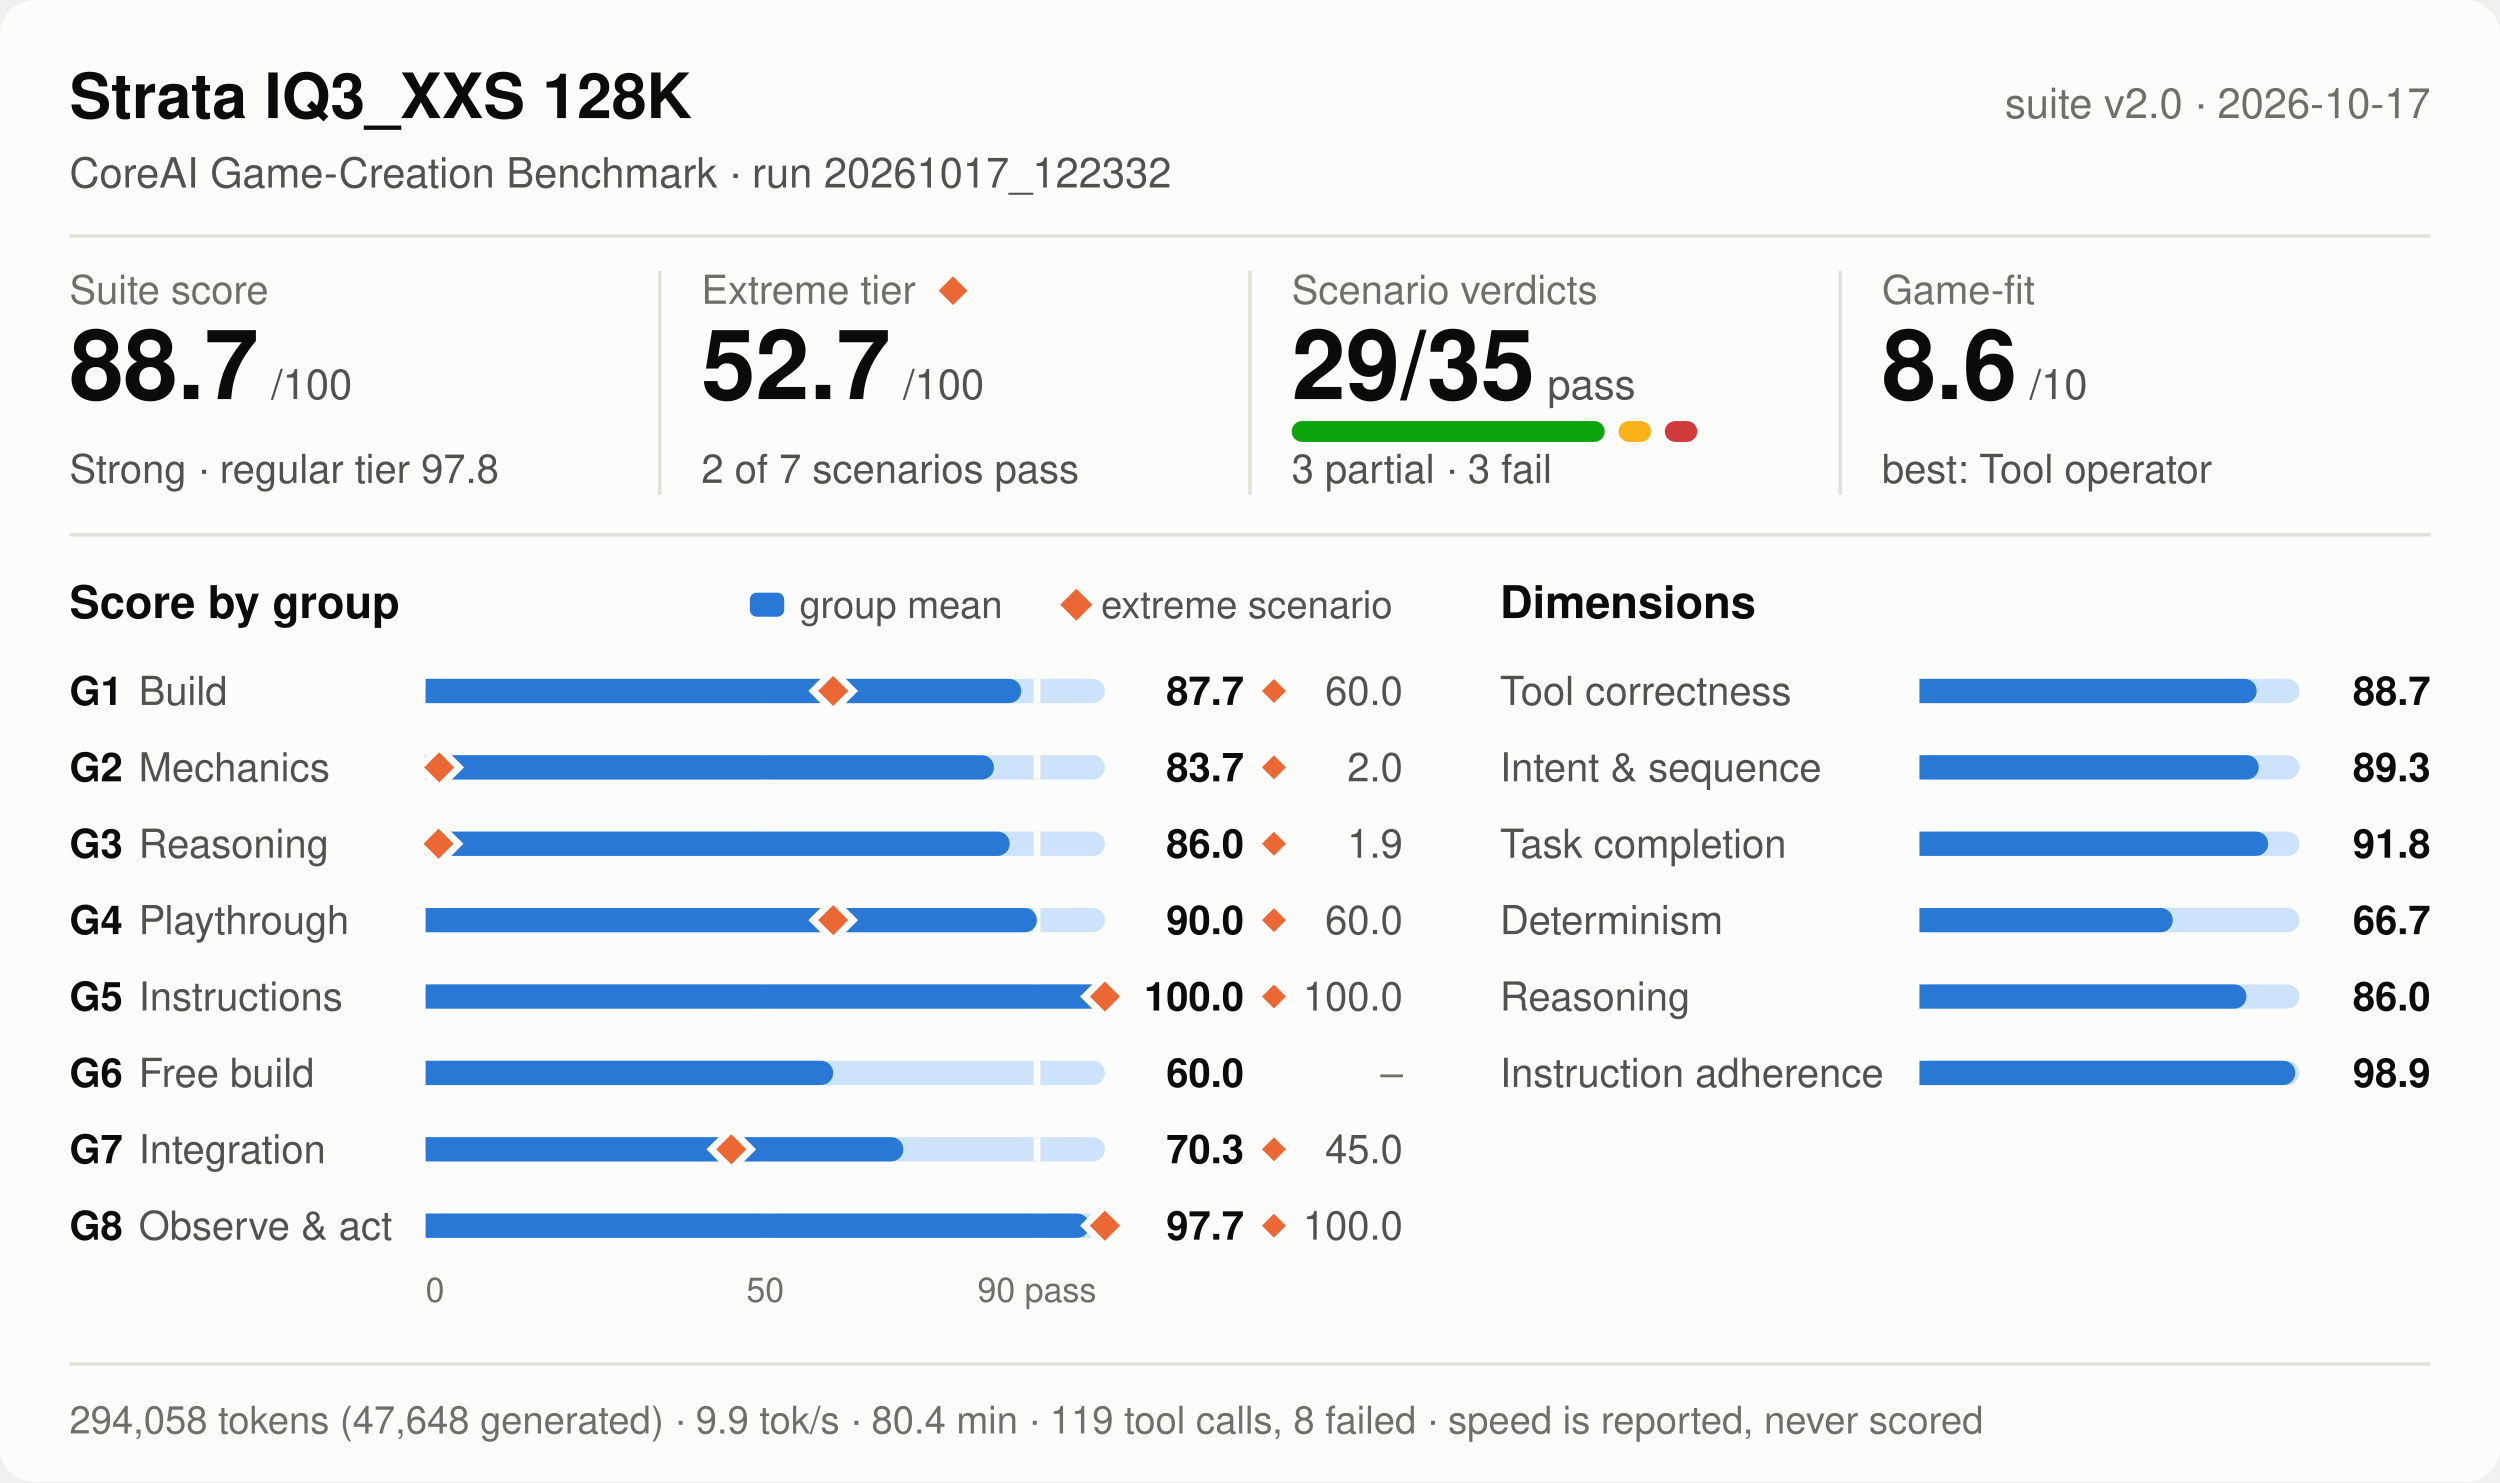
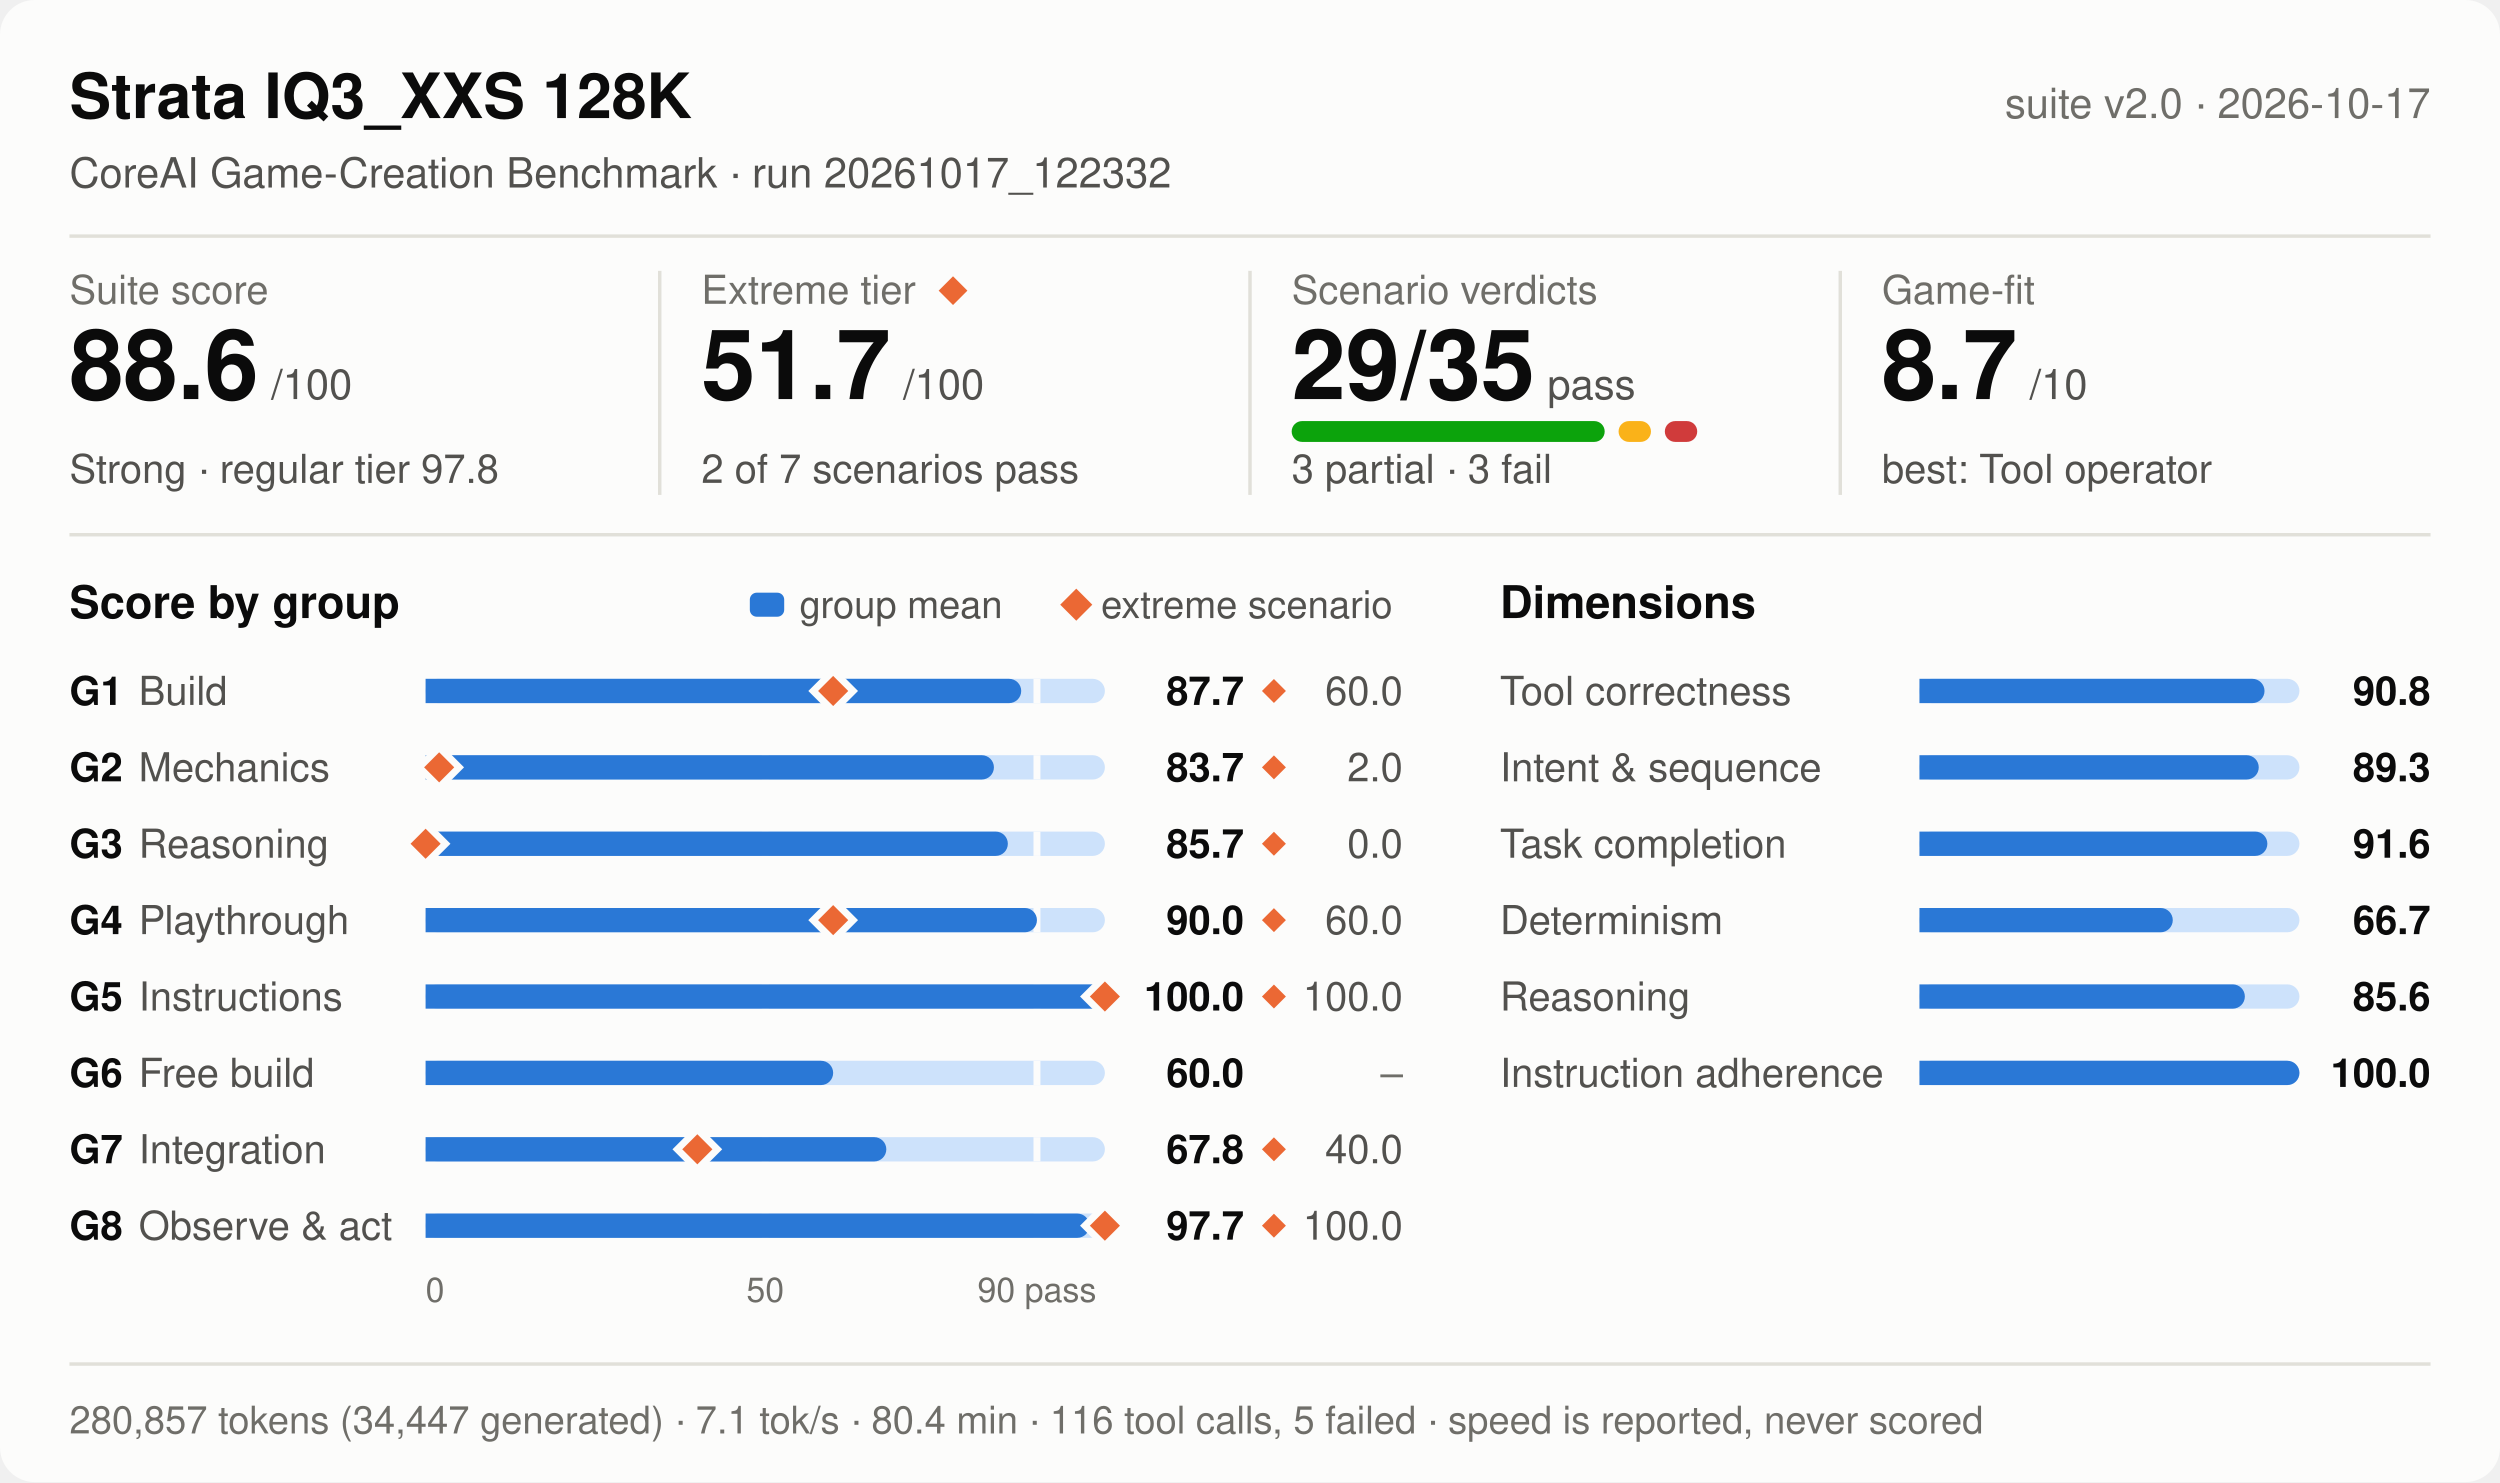
<svg xmlns="http://www.w3.org/2000/svg" width="720" height="426.84" viewBox="0 0 720 426.84" font-family="system-ui, -apple-system, 'Segoe UI', Helvetica, Arial, sans-serif" role="img" aria-label="CoreAI Game-Creation Benchmark results: Strata IQ3_XXS 128K">
  <style>.bc-f3{fill:#6f6e69}.bc-f1{fill:#0b0b0b}.bc-f2{fill:#52514e}.bc-f9{fill:#eb6834}.bc-f10{fill:#0ca30c}.bc-f11{fill:#fab219}.bc-f12{fill:#d03b3b}.bc-f7{fill:#2a78d6}.bc-f8{fill:#cde2fb}.bc-f0{fill:#fcfcfb}.bc-s4{stroke:#e1e0d9}.bc-tn{font-variant-numeric:tabular-nums}@media (prefers-color-scheme: dark){.bc-f3{fill:#9a988f}.bc-f1{fill:#ffffff}.bc-f2{fill:#c3c2b7}.bc-f9{fill:#d95926}.bc-f10{fill:#0ca30c}.bc-f11{fill:#fab219}.bc-f12{fill:#d03b3b}.bc-f7{fill:#3987e5}.bc-f8{fill:#0d366b}.bc-f0{fill:#1a1a19}.bc-s4{stroke:#2c2c2a}}</style>
  <rect width="100%" height="100%" rx="10" class="bc-f0" />
  <text x="700" y="34" font-size="12" text-anchor="end" class="bc-f3">suite v2.0 · 2026-10-17</text>
  <text x="20" y="34" font-size="18" font-weight="600" class="bc-f1">Strata IQ3_XXS 128K</text>
  <text x="20" y="54" font-size="12" class="bc-f2">CoreAI Game-Creation Benchmark · run 20261017_122332</text>
  <line x1="20" y1="68" x2="700" y2="68" stroke-width="1" class="bc-s4" />
  <line x1="190" y1="78" x2="190" y2="142.54" stroke-width="1" class="bc-s4" />
  <line x1="360" y1="78" x2="360" y2="142.54" stroke-width="1" class="bc-s4" />
  <line x1="530" y1="78" x2="530" y2="142.54" stroke-width="1" class="bc-s4" />
  <text x="20" y="87.5" font-size="11.5" class="bc-f3">Suite score</text>
-   <text x="20" y="114.94" font-size="28" font-weight="600" class="bc-f1">88.7<tspan dx="3.6" font-size="12" font-weight="400" class="bc-f2">/100</tspan>
+   <text x="20" y="114.94" font-size="28" font-weight="600" class="bc-f1">88.6<tspan dx="3.6" font-size="12" font-weight="400" class="bc-f2">/100</tspan>
  </text>
  <text x="20" y="139.09" font-size="11.5" class="bc-f2">Strong · regular tier 97.8</text>
  <text x="202" y="87.5" font-size="11.5" class="bc-f3">Extreme tier</text>
-   <text x="202" y="114.94" font-size="28" font-weight="600" class="bc-f1">52.7<tspan dx="3.6" font-size="12" font-weight="400" class="bc-f2">/100</tspan>
+   <text x="202" y="114.94" font-size="28" font-weight="600" class="bc-f1">51.7<tspan dx="3.6" font-size="12" font-weight="400" class="bc-f2">/100</tspan>
  </text>
  <text x="202" y="139.09" font-size="11.5" class="bc-f2">2 of 7 scenarios pass</text>
  <path d="M274.47,79.57 L278.61,83.71 L274.47,87.85 L270.33,83.71 Z" class="bc-f9" />
  <text x="372" y="87.5" font-size="11.5" class="bc-f3">Scenario verdicts</text>
  <text x="372" y="114.94" font-size="28" font-weight="600" class="bc-f1">29/35<tspan dx="3.6" font-size="12" font-weight="400" class="bc-f2">pass</tspan>
  </text>
  <text x="372" y="139.09" font-size="11.5" class="bc-f2">3 partial · 3 fail</text>
  <rect x="372" y="121.27" width="90.15" height="6" rx="3" class="bc-f10" />
  <rect x="466.15" y="121.27" width="9.33" height="6" rx="3" class="bc-f11" />
  <rect x="479.47" y="121.27" width="9.33" height="6" rx="3" class="bc-f12" />
  <text x="542" y="87.5" font-size="11.5" class="bc-f3">Game-fit</text>
-   <text x="542" y="114.94" font-size="28" font-weight="600" class="bc-f1">8.6<tspan dx="3.6" font-size="12" font-weight="400" class="bc-f2">/10</tspan>
+   <text x="542" y="114.94" font-size="28" font-weight="600" class="bc-f1">8.7<tspan dx="3.6" font-size="12" font-weight="400" class="bc-f2">/10</tspan>
  </text>
  <text x="542" y="139.09" font-size="11.5" class="bc-f2">best: Tool operator</text>
  <line x1="20" y1="154" x2="700" y2="154" stroke-width="1" class="bc-s4" />
  <text x="20" y="178" font-size="13" font-weight="600" class="bc-f1">Score by group</text>
  <text x="317.11" y="178" font-size="11" class="bc-f2">extreme scenario</text>
  <path d="M309.96,169.53 L314.58,174.15 L309.96,178.77 L305.34,174.15 Z" class="bc-f9" />
  <text x="230.25" y="178" font-size="11" class="bc-f2">group mean</text>
  <rect x="215.95" y="170.69" width="9.9" height="6.93" rx="2" class="bc-f7" />
  <text x="20" y="203.03" font-size="11.5" font-weight="600" class="bc-f1">G1<tspan dx="4.6" font-size="11.5" font-weight="400" class="bc-f2">Build</tspan>
  </text>
  <rect x="122.57" y="195.5" width="195.64" height="7" rx="3.5" class="bc-f8" />
  <rect x="219.39" y="195.5" width="2" height="7" class="bc-f0" />
  <rect x="297.64" y="195.5" width="2" height="7" class="bc-f0" />
  <path d="M122.57,195.5 H290.61 A3.5,3.5 0 0 1 294.11,199 V199 A3.5,3.5 0 0 1 290.61,202.5 H122.57 V195.5 Z" class="bc-f7" />
  <text x="358.26" y="203.03" font-size="11.5" font-weight="600" text-anchor="end" class="bc-f1 bc-tn">87.7</text>
  <path d="M239.95,191.84 L247.11,199 L239.95,206.16 L232.79,199 Z" class="bc-f0" />
  <path d="M239.95,194.66 L244.29,199 L239.95,203.34 L235.61,199 Z" class="bc-f9" />
  <path d="M366.89,195.55 L370.34,199 L366.89,202.45 L363.44,199 Z" class="bc-f9" />
  <text x="404" y="203.03" font-size="11.5" text-anchor="end" class="bc-f2 bc-tn">60.0</text>
  <text x="20" y="225.03" font-size="11.5" font-weight="600" class="bc-f1">G2<tspan dx="4.6" font-size="11.5" font-weight="400" class="bc-f2">Mechanics</tspan>
  </text>
  <rect x="122.57" y="217.5" width="195.64" height="7" rx="3.5" class="bc-f8" />
  <rect x="219.39" y="217.5" width="2" height="7" class="bc-f0" />
  <rect x="297.64" y="217.5" width="2" height="7" class="bc-f0" />
  <path d="M122.57,217.5 H282.75 A3.5,3.5 0 0 1 286.25,221 V221 A3.5,3.5 0 0 1 282.75,224.5 H122.57 V217.5 Z" class="bc-f7" />
  <text x="358.26" y="225.03" font-size="11.5" font-weight="600" text-anchor="end" class="bc-f1 bc-tn">83.7</text>
  <path d="M126.48,213.84 L133.64,221 L126.48,228.16 L119.32,221 Z" class="bc-f0" />
  <path d="M126.48,216.66 L130.82,221 L126.48,225.34 L122.14,221 Z" class="bc-f9" />
  <path d="M366.89,217.55 L370.34,221 L366.89,224.45 L363.44,221 Z" class="bc-f9" />
  <text x="404" y="225.03" font-size="11.5" text-anchor="end" class="bc-f2 bc-tn">2.0</text>
  <text x="20" y="247.03" font-size="11.5" font-weight="600" class="bc-f1">G3<tspan dx="4.6" font-size="11.5" font-weight="400" class="bc-f2">Reasoning</tspan>
  </text>
  <rect x="122.57" y="239.5" width="195.64" height="7" rx="3.5" class="bc-f8" />
  <rect x="219.39" y="239.5" width="2" height="7" class="bc-f0" />
  <rect x="297.64" y="239.5" width="2" height="7" class="bc-f0" />
-   <path d="M122.57,239.5 H287.29 A3.5,3.5 0 0 1 290.79,243 V243 A3.5,3.5 0 0 1 287.29,246.5 H122.57 V239.5 Z" class="bc-f7" />
-   <text x="358.26" y="247.03" font-size="11.5" font-weight="600" text-anchor="end" class="bc-f1 bc-tn">86.0</text>
-   <path d="M126.3,235.84 L133.46,243 L126.3,250.16 L119.14,243 Z" class="bc-f0" />
-   <path d="M126.3,238.66 L130.64,243 L126.3,247.34 L121.96,243 Z" class="bc-f9" />
+   <path d="M122.57,239.5 H286.76 A3.5,3.5 0 0 1 290.26,243 V243 A3.5,3.5 0 0 1 286.76,246.5 H122.57 V239.5 Z" class="bc-f7" />
+   <text x="358.26" y="247.03" font-size="11.5" font-weight="600" text-anchor="end" class="bc-f1 bc-tn">85.7</text>
+   <path d="M122.57,235.84 L129.73,243 L122.57,250.16 L115.41,243 Z" class="bc-f0" />
+   <path d="M122.57,238.66 L126.91,243 L122.57,247.34 L118.23,243 Z" class="bc-f9" />
  <path d="M366.89,239.55 L370.34,243 L366.89,246.45 L363.44,243 Z" class="bc-f9" />
-   <text x="404" y="247.03" font-size="11.5" text-anchor="end" class="bc-f2 bc-tn">1.9</text>
+   <text x="404" y="247.03" font-size="11.5" text-anchor="end" class="bc-f2 bc-tn">0.0</text>
  <text x="20" y="269.03" font-size="11.5" font-weight="600" class="bc-f1">G4<tspan dx="4.6" font-size="11.5" font-weight="400" class="bc-f2">Playthrough</tspan>
  </text>
  <rect x="122.57" y="261.5" width="195.64" height="7" rx="3.5" class="bc-f8" />
  <rect x="219.39" y="261.5" width="2" height="7" class="bc-f0" />
  <rect x="297.64" y="261.5" width="2" height="7" class="bc-f0" />
  <path d="M122.57,261.5 H295.14 A3.5,3.5 0 0 1 298.64,265 V265 A3.5,3.5 0 0 1 295.14,268.5 H122.57 V261.5 Z" class="bc-f7" />
  <text x="358.26" y="269.03" font-size="11.5" font-weight="600" text-anchor="end" class="bc-f1 bc-tn">90.0</text>
  <path d="M239.95,257.84 L247.11,265 L239.95,272.16 L232.79,265 Z" class="bc-f0" />
  <path d="M239.95,260.66 L244.29,265 L239.95,269.34 L235.61,265 Z" class="bc-f9" />
  <path d="M366.89,261.55 L370.34,265 L366.89,268.45 L363.44,265 Z" class="bc-f9" />
  <text x="404" y="269.03" font-size="11.5" text-anchor="end" class="bc-f2 bc-tn">60.0</text>
  <text x="20" y="291.03" font-size="11.5" font-weight="600" class="bc-f1">G5<tspan dx="4.6" font-size="11.5" font-weight="400" class="bc-f2">Instructions</tspan>
  </text>
  <rect x="122.57" y="283.5" width="195.64" height="7" rx="3.5" class="bc-f8" />
  <rect x="219.39" y="283.5" width="2" height="7" class="bc-f0" />
  <rect x="297.64" y="283.5" width="2" height="7" class="bc-f0" />
  <path d="M122.57,283.5 H314.71 A3.5,3.5 0 0 1 318.21,287 V287 A3.5,3.5 0 0 1 314.71,290.5 H122.57 V283.5 Z" class="bc-f7" />
  <text x="358.26" y="291.03" font-size="11.5" font-weight="600" text-anchor="end" class="bc-f1 bc-tn">100.0</text>
  <path d="M318.21,279.84 L325.37,287 L318.21,294.16 L311.05,287 Z" class="bc-f0" />
  <path d="M318.21,282.66 L322.55,287 L318.21,291.34 L313.87,287 Z" class="bc-f9" />
  <path d="M366.89,283.55 L370.34,287 L366.89,290.45 L363.44,287 Z" class="bc-f9" />
  <text x="404" y="291.03" font-size="11.5" text-anchor="end" class="bc-f2 bc-tn">100.0</text>
  <text x="20" y="313.03" font-size="11.5" font-weight="600" class="bc-f1">G6<tspan dx="4.6" font-size="11.5" font-weight="400" class="bc-f2">Free build</tspan>
  </text>
  <rect x="122.57" y="305.5" width="195.64" height="7" rx="3.5" class="bc-f8" />
  <rect x="219.39" y="305.5" width="2" height="7" class="bc-f0" />
  <rect x="297.64" y="305.5" width="2" height="7" class="bc-f0" />
  <path d="M122.57,305.5 H236.45 A3.5,3.5 0 0 1 239.95,309 V309 A3.5,3.5 0 0 1 236.45,312.5 H122.57 V305.5 Z" class="bc-f7" />
  <text x="358.26" y="313.03" font-size="11.5" font-weight="600" text-anchor="end" class="bc-f1 bc-tn">60.0</text>
  <text x="404" y="313.03" font-size="11.5" text-anchor="end" class="bc-f3">–</text>
  <text x="20" y="335.03" font-size="11.5" font-weight="600" class="bc-f1">G7<tspan dx="4.6" font-size="11.5" font-weight="400" class="bc-f2">Integration</tspan>
  </text>
  <rect x="122.57" y="327.5" width="195.64" height="7" rx="3.5" class="bc-f8" />
  <rect x="219.39" y="327.5" width="2" height="7" class="bc-f0" />
  <rect x="297.64" y="327.5" width="2" height="7" class="bc-f0" />
-   <path d="M122.57,327.5 H256.65 A3.5,3.5 0 0 1 260.15,331 V331 A3.5,3.5 0 0 1 256.65,334.5 H122.57 V327.5 Z" class="bc-f7" />
-   <text x="358.26" y="335.03" font-size="11.5" font-weight="600" text-anchor="end" class="bc-f1 bc-tn">70.3</text>
-   <path d="M210.61,323.84 L217.77,331 L210.61,338.16 L203.45,331 Z" class="bc-f0" />
-   <path d="M210.61,326.66 L214.95,331 L210.61,335.34 L206.27,331 Z" class="bc-f9" />
+   <path d="M122.57,327.5 H251.76 A3.5,3.5 0 0 1 255.26,331 V331 A3.5,3.5 0 0 1 251.76,334.5 H122.57 V327.5 Z" class="bc-f7" />
+   <text x="358.26" y="335.03" font-size="11.5" font-weight="600" text-anchor="end" class="bc-f1 bc-tn">67.8</text>
+   <path d="M200.83,323.84 L207.99,331 L200.83,338.16 L193.67,331 Z" class="bc-f0" />
+   <path d="M200.83,326.66 L205.17,331 L200.83,335.34 L196.49,331 Z" class="bc-f9" />
  <path d="M366.89,327.55 L370.34,331 L366.89,334.45 L363.44,331 Z" class="bc-f9" />
-   <text x="404" y="335.03" font-size="11.5" text-anchor="end" class="bc-f2 bc-tn">45.0</text>
+   <text x="404" y="335.03" font-size="11.5" text-anchor="end" class="bc-f2 bc-tn">40.0</text>
  <text x="20" y="357.03" font-size="11.5" font-weight="600" class="bc-f1">G8<tspan dx="4.6" font-size="11.5" font-weight="400" class="bc-f2">Observe &amp; act</tspan>
  </text>
  <rect x="122.57" y="349.5" width="195.64" height="7" rx="3.5" class="bc-f8" />
  <rect x="219.39" y="349.5" width="2" height="7" class="bc-f0" />
  <rect x="297.64" y="349.5" width="2" height="7" class="bc-f0" />
  <path d="M122.57,349.5 H310.26 A3.5,3.5 0 0 1 313.76,353 V353 A3.5,3.5 0 0 1 310.26,356.5 H122.57 V349.5 Z" class="bc-f7" />
  <text x="358.26" y="357.03" font-size="11.5" font-weight="600" text-anchor="end" class="bc-f1 bc-tn">97.7</text>
  <path d="M318.21,345.84 L325.37,353 L318.21,360.16 L311.05,353 Z" class="bc-f0" />
  <path d="M318.21,348.66 L322.55,353 L318.21,357.34 L313.87,353 Z" class="bc-f9" />
  <path d="M366.89,349.55 L370.34,353 L366.89,356.45 L363.44,353 Z" class="bc-f9" />
  <text x="404" y="357.03" font-size="11.5" text-anchor="end" class="bc-f2 bc-tn">100.0</text>
  <text x="122.57" y="374.93" font-size="9.78" class="bc-f3">0</text>
  <text x="220.39" y="374.93" font-size="9.78" text-anchor="middle" class="bc-f3">50</text>
  <text x="298.64" y="374.93" font-size="9.78" text-anchor="middle" class="bc-f3">90 pass</text>
  <text x="432" y="178" font-size="13" font-weight="600" class="bc-f1">Dimensions</text>
  <text x="432" y="203.03" font-size="11.5" class="bc-f2">Tool correctness</text>
  <rect x="552.8" y="195.5" width="109.44" height="7" rx="3.5" class="bc-f8" />
-   <path d="M552.8,195.5 H646.42 A3.5,3.5 0 0 1 649.92,199 V199 A3.5,3.5 0 0 1 646.42,202.5 H552.8 V195.5 Z" class="bc-f7" />
-   <text x="700" y="203.03" font-size="11.5" font-weight="600" text-anchor="end" class="bc-f1 bc-tn">88.7</text>
+   <path d="M552.8,195.5 H648.68 A3.5,3.5 0 0 1 652.18,199 V199 A3.5,3.5 0 0 1 648.68,202.5 H552.8 V195.5 Z" class="bc-f7" />
+   <text x="700" y="203.03" font-size="11.5" font-weight="600" text-anchor="end" class="bc-f1 bc-tn">90.8</text>
  <text x="432" y="225.03" font-size="11.5" class="bc-f2">Intent &amp; sequence</text>
  <rect x="552.8" y="217.5" width="109.44" height="7" rx="3.5" class="bc-f8" />
  <path d="M552.8,217.5 H647.02 A3.5,3.5 0 0 1 650.52,221 V221 A3.5,3.5 0 0 1 647.02,224.5 H552.8 V217.5 Z" class="bc-f7" />
  <text x="700" y="225.03" font-size="11.5" font-weight="600" text-anchor="end" class="bc-f1 bc-tn">89.3</text>
  <text x="432" y="247.03" font-size="11.5" class="bc-f2">Task completion</text>
  <rect x="552.8" y="239.5" width="109.44" height="7" rx="3.5" class="bc-f8" />
-   <path d="M552.8,239.5 H649.73 A3.5,3.5 0 0 1 653.23,243 V243 A3.5,3.5 0 0 1 649.73,246.5 H552.8 V239.5 Z" class="bc-f7" />
-   <text x="700" y="247.03" font-size="11.5" font-weight="600" text-anchor="end" class="bc-f1 bc-tn">91.8</text>
+   <path d="M552.8,239.5 H649.5 A3.5,3.5 0 0 1 653,243 V243 A3.5,3.5 0 0 1 649.5,246.5 H552.8 V239.5 Z" class="bc-f7" />
+   <text x="700" y="247.03" font-size="11.5" font-weight="600" text-anchor="end" class="bc-f1 bc-tn">91.6</text>
  <text x="432" y="269.03" font-size="11.5" class="bc-f2">Determinism</text>
  <rect x="552.8" y="261.5" width="109.44" height="7" rx="3.5" class="bc-f8" />
  <path d="M552.8,261.5 H622.26 A3.5,3.5 0 0 1 625.76,265 V265 A3.5,3.5 0 0 1 622.26,268.5 H552.8 V261.5 Z" class="bc-f7" />
  <text x="700" y="269.03" font-size="11.5" font-weight="600" text-anchor="end" class="bc-f1 bc-tn">66.7</text>
  <text x="432" y="291.03" font-size="11.5" class="bc-f2">Reasoning</text>
  <rect x="552.8" y="283.5" width="109.44" height="7" rx="3.5" class="bc-f8" />
-   <path d="M552.8,283.5 H643.47 A3.5,3.5 0 0 1 646.97,287 V287 A3.5,3.5 0 0 1 643.47,290.5 H552.8 V283.5 Z" class="bc-f7" />
-   <text x="700" y="291.03" font-size="11.5" font-weight="600" text-anchor="end" class="bc-f1 bc-tn">86.0</text>
+   <path d="M552.8,283.5 H643.02 A3.5,3.5 0 0 1 646.52,287 V287 A3.5,3.5 0 0 1 643.02,290.5 H552.8 V283.5 Z" class="bc-f7" />
+   <text x="700" y="291.03" font-size="11.5" font-weight="600" text-anchor="end" class="bc-f1 bc-tn">85.6</text>
  <text x="432" y="313.03" font-size="11.5" class="bc-f2">Instruction adherence</text>
  <rect x="552.8" y="305.5" width="109.44" height="7" rx="3.5" class="bc-f8" />
-   <path d="M552.8,305.5 H657.54 A3.5,3.5 0 0 1 661.04,309 V309 A3.5,3.5 0 0 1 657.54,312.5 H552.8 V305.5 Z" class="bc-f7" />
-   <text x="700" y="313.03" font-size="11.5" font-weight="600" text-anchor="end" class="bc-f1 bc-tn">98.9</text>
+   <path d="M552.8,305.5 H658.74 A3.5,3.5 0 0 1 662.24,309 V309 A3.5,3.5 0 0 1 658.74,312.5 H552.8 V305.5 Z" class="bc-f7" />
+   <text x="700" y="313.03" font-size="11.5" font-weight="600" text-anchor="end" class="bc-f1 bc-tn">100.0</text>
  <line x1="20" y1="392.84" x2="700" y2="392.84" stroke-width="1" class="bc-s4" />
-   <text x="20" y="412.84" font-size="11" class="bc-f3">294,058 tokens (47,648 generated) · 9.9 tok/s · 80.4 min · 119 tool calls, 8 failed · speed is reported, never scored</text>
+   <text x="20" y="412.84" font-size="11" class="bc-f3">280,857 tokens (34,447 generated) · 7.1 tok/s · 80.4 min · 116 tool calls, 5 failed · speed is reported, never scored</text>
</svg>
